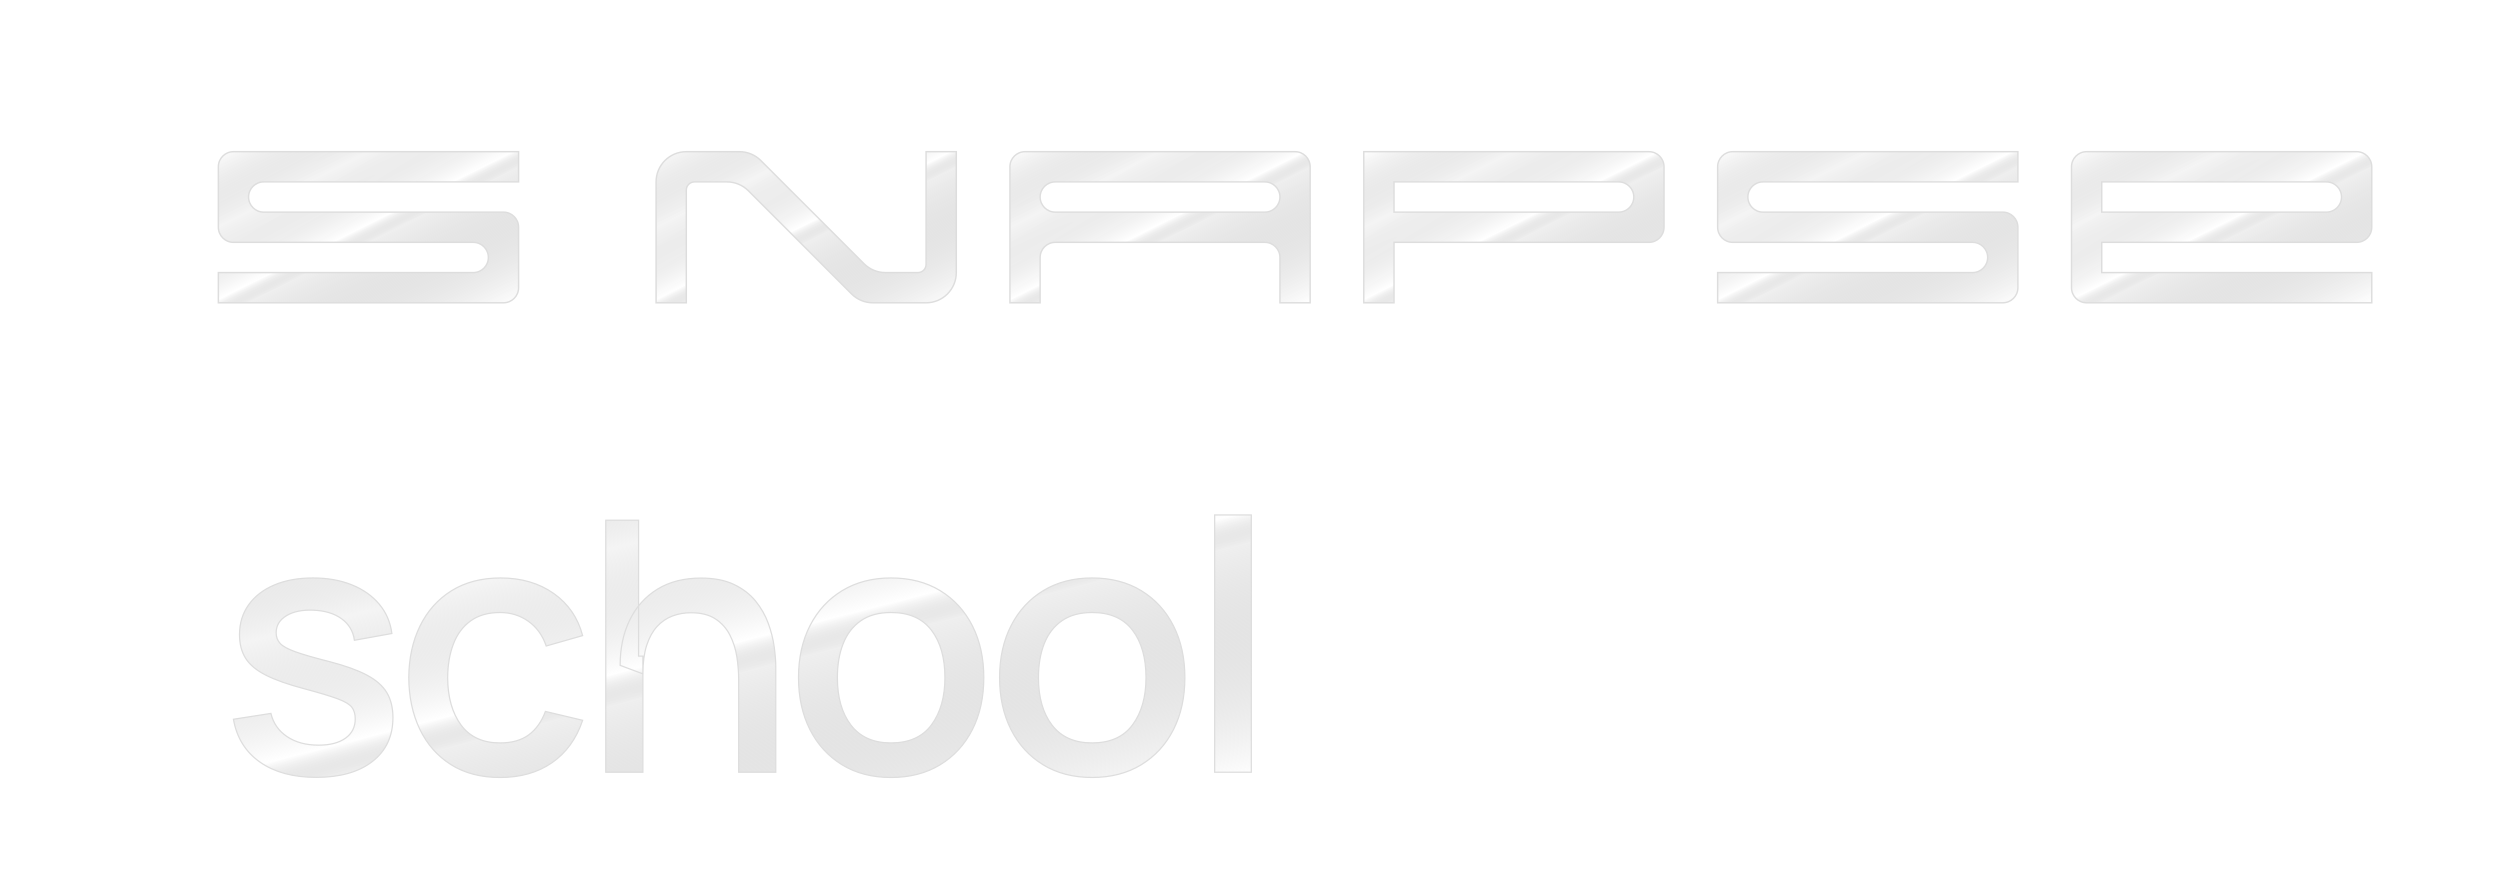
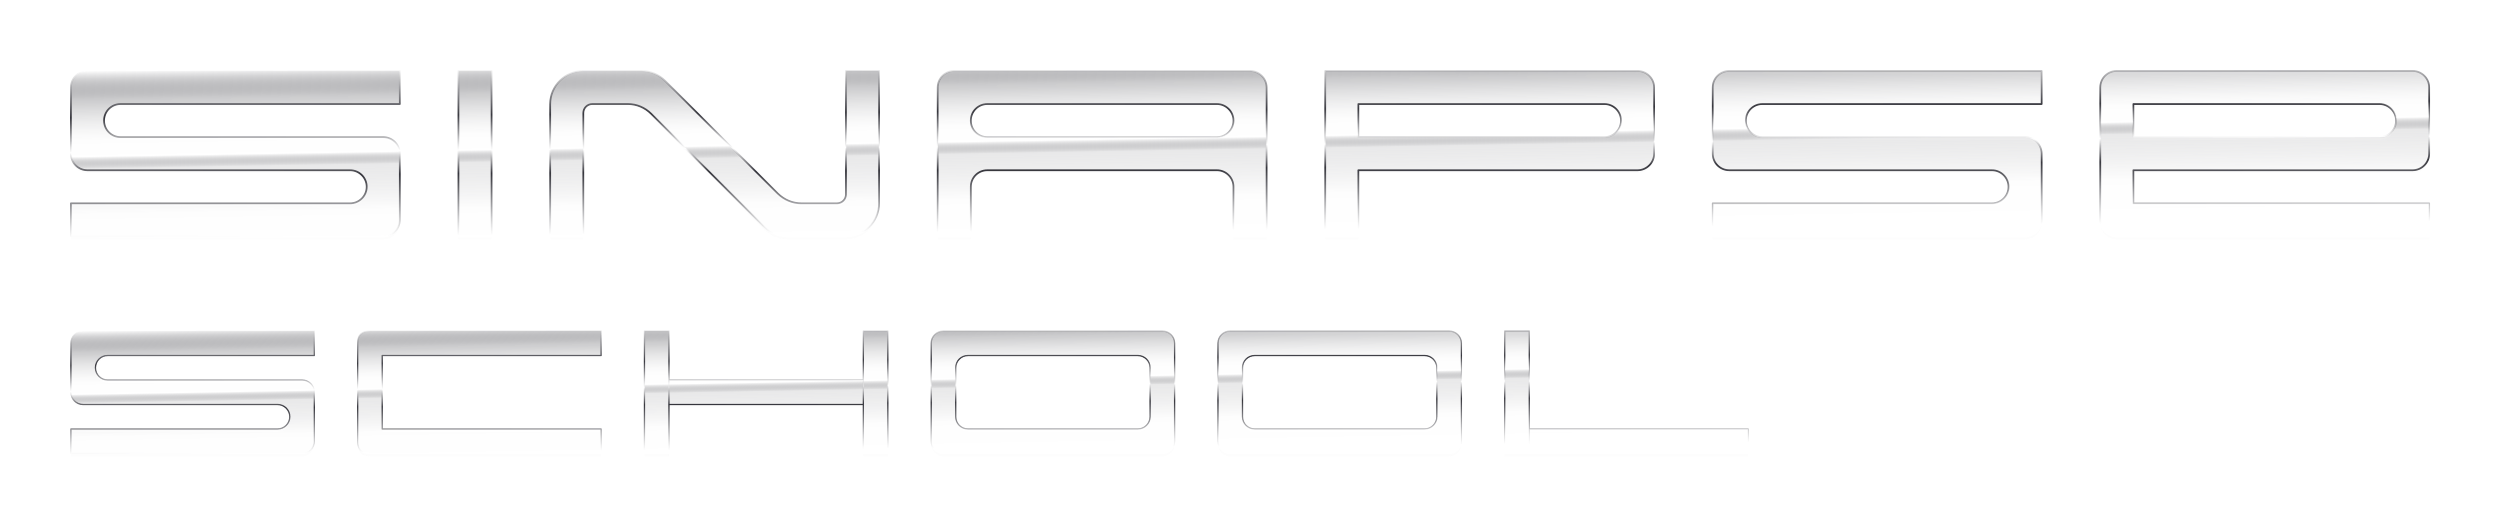
- <svg xmlns="http://www.w3.org/2000/svg" width="900" height="320" viewBox="0 0 900 320">
+ <svg xmlns="http://www.w3.org/2000/svg" width="1057.364" height="221.800" viewBox="0 0 1057.364 221.800">
  <defs>
-     <linearGradient id="silver" x2=".2" y2="1">
+     <linearGradient id="si-silver" x1="0" y1="0" x2=".18" y2="1">
      <stop stop-color="#fafafa" />
-       <stop offset=".2" stop-color="#5d5d5d" />
-       <stop offset=".46" stop-color="#f7f7f7" />
-       <stop offset=".52" stop-color="#777" />
-       <stop offset=".82" stop-color="#eee" />
-       <stop offset="1" stop-color="#b6b6b6" />
+       <stop offset=".18" stop-color="#77777c" />
+       <stop offset=".41" stop-color="#f8f8fa" />
+       <stop offset=".49" stop-color="#68686e" />
+       <stop offset=".7" stop-color="#dfdfe2" />
+       <stop offset="1" stop-color="#b2b2b8" />
    </linearGradient>
-     <linearGradient id="glass" x1="0" y1="0" x2="1" y2="1">
-       <stop stop-color="#fff" stop-opacity=".8" />
-       <stop offset=".25" stop-color="#a6a6a6" stop-opacity=".12" />
-       <stop offset=".49" stop-color="#fff" stop-opacity=".7" />
-       <stop offset=".55" stop-color="#999" stop-opacity=".16" />
-       <stop offset="1" stop-color="#fff" stop-opacity=".85" />
+     <linearGradient id="si-glass" x1="0" y1="0" x2=".24" y2="1">
+       <stop stop-color="#ffffff" stop-opacity=".92" />
+       <stop offset=".16" stop-color="#33333a" stop-opacity=".26" />
+       <stop offset=".4" stop-color="#ffffff" stop-opacity=".12" />
+       <stop offset=".49" stop-color="#ffffff" stop-opacity=".82" />
+       <stop offset=".56" stop-color="#33333a" stop-opacity=".1" />
+       <stop offset=".82" stop-color="#ffffff" stop-opacity=".15" />
+       <stop offset="1" stop-color="#ffffff" stop-opacity=".8" />
    </linearGradient>
-     <linearGradient id="frost" x2="1" y2="1">
-       <stop stop-color="#fff" stop-opacity=".95" />
-       <stop offset="1" stop-color="#999" stop-opacity=".6" />
+     <linearGradient id="si-frost" x2=".8" y2="1">
+       <stop stop-color="#ffffff" stop-opacity=".85" />
+       <stop offset="1" stop-color="#33333a" stop-opacity=".5" />
+     </linearGradient>
+     <linearGradient id="si-edge" x2=".1" y2="1">
+       <stop stop-color="#ffffff" />
+       <stop offset=".28" stop-color="#33333a" />
+       <stop offset=".49" stop-color="#ffffff" />
+       <stop offset=".63" stop-color="#33333a" />
+       <stop offset="1" stop-color="#ffffff" />
    </linearGradient>
  </defs>
-   <g color="#f5f5f5" fill="url(#glass)" stroke="#dddddd" stroke-width=".45">
-     <g transform="translate(40 16) scale(1.16)">
-       <path d="M117.08,42.66h9.38v-9.38H37.97c-2.59,0-4.69,2.1-4.69,4.69v18.76c0,2.59,2.1,4.69,4.69,4.69h4.69s69.73,0,69.73,0c2.59,0,4.69,2.1,4.69,4.69h0c0,2.59-2.1,4.69-4.69,4.69H42.66s-9.38,0-9.38,0v9.38h88.49c2.59,0,4.69-2.1,4.69-4.69v-18.76c0-2.59-2.1-4.69-4.69-4.69h-4.69s-69.73,0-69.73,0c-2.59,0-4.69-2.1-4.69-4.69h0c0-2.59,2.1-4.69,4.69-4.69h69.73Z" />
-       <path d="M252.92,33.28v34.98c0,1.4-1.14,2.54-2.54,2.54h-10.08c-2.49,0-4.87-.99-6.63-2.75l-6.63-6.63-6.64-6.63-12.13-12.13h0l-6.63-6.63c-1.76-1.76-4.14-2.75-6.63-2.75h-9.37s-7.13,0-7.13,0h0c-5.18,0-9.38,4.2-9.38,9.38h0s0,0,0,0v37.52h9.38v-34.98c0-1.4,1.14-2.54,2.54-2.54h10.09c2.49,0,4.87.99,6.63,2.75l16.01,16.01,6.63,6.64,2.74,2.74,6.63,6.63c1.76,1.76,4.14,2.75,6.63,2.75h9.39s7.12,0,7.12,0h0c5.18,0,9.38-4.2,9.38-9.38h0v-37.52h-9.38Z" />
-       <path d="M278.94,37.97v42.21h9.38v-14.07c0-2.59,2.1-4.69,4.69-4.69h65.04c2.59,0,4.69,2.1,4.69,4.69v14.07h9.38v-42.21c0-2.59-2.1-4.69-4.69-4.69h-83.8c-2.59,0-4.69,2.1-4.69,4.69ZM358.05,52.04h-65.04c-2.59,0-4.69-2.1-4.69-4.69h0c0-2.59,2.1-4.69,4.69-4.69h65.04c2.59,0,4.69,2.1,4.69,4.69h0c0,2.59-2.1,4.69-4.69,4.69Z" />
-       <path d="M388.76,33.28v46.9h9.38v-18.76h79.11c2.59,0,4.69-2.1,4.69-4.69v-18.76c0-2.59-2.1-4.69-4.69-4.69h-88.49ZM467.87,52.04h-69.73v-9.38h69.73c2.59,0,4.69,2.1,4.69,4.69h0c0,2.59-2.1,4.69-4.69,4.69Z" />
-       <path d="M507.96,47.35h0c0,2.59,2.1,4.69,4.69,4.69h74.42c2.59,0,4.69,2.1,4.69,4.69v18.76c0,2.59-2.1,4.69-4.69,4.69h-88.49v-9.38h79.11c2.59,0,4.69-2.1,4.69-4.69h0c0-2.59-2.1-4.69-4.69-4.69h-74.42c-2.59,0-4.69-2.1-4.69-4.69v-18.76c0-2.59,2.1-4.69,4.69-4.69h88.49v9.38h-79.11c-2.59,0-4.69,2.1-4.69,4.69Z" />
-       <path d="M692.2,33.28h-79.11c-2.59,0-4.69,2.1-4.69,4.69v37.52c0,2.59,2.1,4.69,4.69,4.69h88.49v-9.38h-83.8v-9.38h79.11c2.59,0,4.69-2.1,4.69-4.69v-18.76c0-2.59-2.1-4.69-4.69-4.69h-4.69ZM687.51,52.04h-69.73s0-9.38,0-9.38h69.73c2.59,0,4.69,2.1,4.69,4.69h0c0,2.59-2.1,4.69-4.69,4.69Z" />
+   <g transform="translate(0 1.2)" fill="#f5f5f5" opacity=".22">
+     <g transform="translate(30 30)">
+       <path d="M125.1 14.0H139.1V0.0H7.0C3.1 0.0 0.0 3.1 0.0 7.0V35.0C0.0 38.9 3.1 42.0 7.0 42.0H118.1C121.9 42.0 125.1 45.1 125.1 49.0C125.1 52.9 121.9 56.0 118.1 56.0H0.0V70.0H132.1C135.9 70.0 139.1 66.9 139.1 63.0V35.0C139.1 31.1 135.9 28.0 132.1 28.0H21.0C17.1 28.0 14.0 24.9 14.0 21.0C14.0 17.1 17.1 14.0 21.0 14.0H125.1ZM163.9 0.0H177.9V70.0H163.9V0.0ZM327.8 0.0V52.2C327.8 54.3 326.1 56.0 324.0 56.0H308.9C305.2 56.0 301.7 54.5 299.0 51.9L289.1 42.0L279.2 32.1L261.1 14.0L251.2 4.1C248.6 1.5 245.0 0.0 241.3 0.0H216.7C209.0 0.0 202.7 6.3 202.7 14.0V70.0H216.7V17.8C216.7 15.7 218.4 14.0 220.5 14.0H235.6C239.3 14.0 242.8 15.5 245.4 18.1L269.3 42.0L279.2 51.9L283.3 56.0L293.2 65.9C295.8 68.5 299.4 70.0 303.1 70.0H327.8C335.5 70.0 341.8 63.7 341.8 56.0V0.0H327.8ZM366.6 7.0V70.0H380.6V49.0C380.6 45.1 383.7 42.0 387.6 42.0H484.7C488.5 42.0 491.7 45.1 491.7 49.0V70.0H505.7V7.0C505.7 3.1 502.5 0.0 498.7 0.0H373.6C369.7 0.0 366.6 3.1 366.6 7.0ZM484.7 28.0H387.6C383.7 28.0 380.6 24.9 380.6 21.0C380.6 17.1 383.7 14.0 387.6 14.0H484.7C488.5 14.0 491.7 17.1 491.7 21.0C491.7 24.9 488.5 28.0 484.7 28.0ZM530.5 0.0V70.0H544.5V42.0H662.6C666.4 42.0 669.6 38.9 669.6 35.0V7.0C669.6 3.1 666.4 0.0 662.6 0.0H530.5ZM648.6 28.0H544.5V14.0H648.6C652.4 14.0 655.6 17.1 655.6 21.0C655.6 24.9 652.4 28.0 648.6 28.0ZM819.5 14.0H833.5V0.0H701.4C697.5 0.0 694.4 3.1 694.4 7.0V35.0C694.4 38.9 697.5 42.0 701.4 42.0H812.5C816.3 42.0 819.5 45.1 819.5 49.0C819.5 52.9 816.3 56.0 812.5 56.0H694.4V70.0H826.5C830.3 70.0 833.5 66.9 833.5 63.0V35.0C833.5 31.1 830.3 28.0 826.5 28.0H715.4C711.5 28.0 708.4 24.9 708.4 21.0C708.4 17.1 711.5 14.0 715.4 14.0H819.5ZM983.4 0.0H865.3C861.4 0.0 858.3 3.1 858.3 7.0V63.0C858.3 66.9 861.4 70.0 865.3 70.0H997.4V56.0H872.3V42.0H990.4C994.2 42.0 997.4 38.9 997.4 35.0V7.0C997.4 3.1 994.2 0.0 990.4 0.0H983.4ZM976.4 28.0H872.3V14.0H976.4C980.2 14.0 983.4 17.1 983.4 21.0C983.4 24.9 980.2 28.0 976.4 28.0Z" />
+       <path d="M125.1 14.0H139.1V0.0H7.0C3.1 0.0 0.0 3.1 0.0 7.0V35.0C0.0 38.9 3.1 42.0 7.0 42.0H118.1C121.9 42.0 125.1 45.1 125.1 49.0C125.1 52.9 121.9 56.0 118.1 56.0H0.0V70.0H132.1C135.9 70.0 139.1 66.9 139.1 63.0V35.0C139.1 31.1 135.9 28.0 132.1 28.0H21.0C17.1 28.0 14.0 24.9 14.0 21.0C14.0 17.1 17.1 14.0 21.0 14.0H125.1ZM303.0 0.0H170.9C166.2 0.0 163.9 2.3 163.9 7.0V63.0C163.9 67.7 166.2 70.0 170.9 70.0H303.0V56.0H177.9V14.0H303.0V0.0ZM327.8 0.0H341.8V70.0H327.8V0.0ZM452.9 0.0H466.9V70.0H452.9V0.0ZM341.8 28.0H452.9V42.0H341.8V28.0ZM498.7 0.0H623.8C627.6 0.0 630.8 3.1 630.8 7.0V63.0C630.8 66.9 627.6 70.0 623.8 70.0H498.7C494.8 70.0 491.7 66.9 491.7 63.0V7.0C491.7 3.1 494.8 0.0 498.7 0.0ZM512.7 14.0C508.8 14.0 505.7 17.1 505.7 21.0V49.0C505.7 52.9 508.8 56.0 512.7 56.0H609.8C613.6 56.0 616.8 52.9 616.8 49.0V21.0C616.8 17.1 613.6 14.0 609.8 14.0H512.7ZM662.6 0.0H787.7C791.5 0.0 794.7 3.1 794.7 7.0V63.0C794.7 66.9 791.5 70.0 787.7 70.0H662.6C658.7 70.0 655.6 66.9 655.6 63.0V7.0C655.6 3.1 658.7 0.0 662.6 0.0ZM676.6 14.0C672.7 14.0 669.6 17.1 669.6 21.0V49.0C669.6 52.9 672.7 56.0 676.6 56.0H773.7C777.5 56.0 780.7 52.9 780.7 49.0V21.0C780.7 17.1 777.5 14.0 773.7 14.0H676.6ZM819.5 0.0H833.5V70.0H819.5V0.0ZM833.5 56.0H958.6V70.0H833.5V56.0Z" transform="translate(0 110) scale(0.74)" />
    </g>
-     <path transform="translate(79 278)" d="M34.818 1.848Q22.407 1.848 14.595 -3.644Q6.783 -9.135 5.04 -19.068L18.522 -21.168Q19.803 -15.876 24.35 -12.81Q28.896 -9.744 35.7 -9.744Q41.895 -9.744 45.391 -12.264Q48.888 -14.784 48.888 -19.194Q48.888 -21.777 47.67 -23.383Q46.452 -24.99 42.535 -26.439Q38.619 -27.888 30.618 -30.03Q21.84 -32.34 16.726 -34.933Q11.613 -37.527 9.419 -41.023Q7.224 -44.52 7.224 -49.518Q7.224 -55.692 10.521 -60.291Q13.818 -64.89 19.761 -67.41Q25.704 -69.93 33.684 -69.93Q41.517 -69.93 47.639 -67.463Q53.76 -64.995 57.53 -60.49Q61.299 -55.986 62.076 -49.938L48.594 -47.502Q47.901 -52.395 43.984 -55.24Q40.068 -58.086 33.81 -58.338Q27.825 -58.59 24.119 -56.343Q20.412 -54.096 20.412 -50.19Q20.412 -47.943 21.84 -46.379Q23.268 -44.814 27.363 -43.344Q31.458 -41.874 39.438 -39.858Q48.006 -37.653 53.036 -34.986Q58.065 -32.319 60.26 -28.644Q62.454 -24.969 62.454 -19.698Q62.454 -9.639 55.104 -3.896Q47.754 1.848 34.818 1.848ZM101.052 1.89Q90.615 1.89 83.286 -2.772Q75.957 -7.434 72.093 -15.551Q68.229 -23.667 68.166 -34.02Q68.229 -44.541 72.209 -52.647Q76.188 -60.753 83.559 -65.341Q90.93 -69.93 101.22 -69.93Q112.392 -69.93 120.299 -64.375Q128.205 -58.821 130.746 -49.182L117.642 -45.444Q115.689 -51.156 111.226 -54.327Q106.764 -57.498 101.052 -57.498Q94.584 -57.498 90.405 -54.463Q86.226 -51.429 84.21 -46.126Q82.194 -40.824 82.152 -34.02Q82.215 -23.478 86.961 -17.01Q91.707 -10.542 101.052 -10.542Q107.415 -10.542 111.363 -13.461Q115.311 -16.38 117.348 -21.882L130.746 -18.69Q127.407 -8.736 119.721 -3.423Q112.035 1.89 101.052 1.89ZM186.921 0.0V-33.432Q186.921 -37.422 186.259 -41.611Q185.598 -45.801 183.75 -49.402Q181.902 -53.004 178.532 -55.209Q175.161 -57.414 169.743 -57.414Q166.194 -57.414 163.055 -56.227Q159.915 -55.041 157.542 -52.458Q155.169 -49.875 153.804 -45.675Q152.439 -41.475 152.439 -35.406L144.249 -38.472Q144.249 -47.733 147.714 -54.82Q151.179 -61.908 157.679 -65.898Q164.178 -69.888 173.355 -69.888Q180.411 -69.888 185.21 -67.599Q190.008 -65.31 193.001 -61.624Q195.993 -57.939 197.568 -53.613Q199.143 -49.287 199.71 -45.118Q200.277 -40.95 200.277 -37.8V0.0ZM139.083 0.0V-90.72H150.885V-41.79H152.439V0.0ZM241.773 1.89Q231.567 1.89 224.091 -2.709Q216.615 -7.308 212.541 -15.414Q208.467 -23.52 208.467 -34.062Q208.467 -44.73 212.625 -52.815Q216.783 -60.9 224.27 -65.415Q231.756 -69.93 241.773 -69.93Q252 -69.93 259.497 -65.341Q266.994 -60.753 271.079 -52.668Q275.163 -44.583 275.163 -34.062Q275.163 -23.415 271.047 -15.32Q266.931 -7.224 259.424 -2.667Q251.916 1.89 241.773 1.89ZM241.773 -10.542Q251.559 -10.542 256.368 -17.105Q261.177 -23.667 261.177 -34.062Q261.177 -44.751 256.315 -51.124Q251.454 -57.498 241.773 -57.498Q235.158 -57.498 230.885 -54.516Q226.611 -51.534 224.532 -46.263Q222.453 -40.992 222.453 -34.062Q222.453 -23.352 227.357 -16.947Q232.26 -10.542 241.773 -10.542ZM314.16 1.89Q303.954 1.89 296.478 -2.709Q289.002 -7.308 284.928 -15.414Q280.854 -23.52 280.854 -34.062Q280.854 -44.73 285.012 -52.815Q289.17 -60.9 296.657 -65.415Q304.143 -69.93 314.16 -69.93Q324.387 -69.93 331.884 -65.341Q339.381 -60.753 343.466 -52.668Q347.55 -44.583 347.55 -34.062Q347.55 -23.415 343.434 -15.32Q339.318 -7.224 331.811 -2.667Q324.303 1.89 314.16 1.89ZM314.16 -10.542Q323.946 -10.542 328.755 -17.105Q333.564 -23.667 333.564 -34.062Q333.564 -44.751 328.702 -51.124Q323.841 -57.498 314.16 -57.498Q307.545 -57.498 303.272 -54.516Q298.998 -51.534 296.919 -46.263Q294.84 -40.992 294.84 -34.062Q294.84 -23.352 299.744 -16.947Q304.647 -10.542 314.16 -10.542ZM358.281 0.0V-92.61H371.469V0.0Z" />
+   </g>
+   <g fill="url(#si-glass)" stroke="url(#si-edge)" stroke-width=".75" stroke-linejoin="round" paint-order="stroke fill">
+     <g transform="translate(30 30)">
+       <path d="M125.1 14.0H139.1V0.0H7.0C3.1 0.0 0.0 3.1 0.0 7.0V35.0C0.0 38.9 3.1 42.0 7.0 42.0H118.1C121.9 42.0 125.1 45.1 125.1 49.0C125.1 52.9 121.9 56.0 118.1 56.0H0.0V70.0H132.1C135.9 70.0 139.1 66.9 139.1 63.0V35.0C139.1 31.1 135.9 28.0 132.1 28.0H21.0C17.1 28.0 14.0 24.9 14.0 21.0C14.0 17.1 17.1 14.0 21.0 14.0H125.1ZM163.9 0.0H177.9V70.0H163.9V0.0ZM327.8 0.0V52.2C327.8 54.3 326.1 56.0 324.0 56.0H308.9C305.2 56.0 301.7 54.5 299.0 51.9L289.1 42.0L279.2 32.1L261.1 14.0L251.2 4.1C248.6 1.5 245.0 0.0 241.3 0.0H216.7C209.0 0.0 202.7 6.3 202.7 14.0V70.0H216.7V17.8C216.7 15.7 218.4 14.0 220.5 14.0H235.6C239.3 14.0 242.8 15.5 245.4 18.1L269.3 42.0L279.2 51.9L283.3 56.0L293.2 65.9C295.8 68.5 299.4 70.0 303.1 70.0H327.8C335.5 70.0 341.8 63.7 341.8 56.0V0.0H327.8ZM366.6 7.0V70.0H380.6V49.0C380.6 45.1 383.7 42.0 387.6 42.0H484.7C488.5 42.0 491.7 45.1 491.7 49.0V70.0H505.7V7.0C505.7 3.1 502.5 0.0 498.7 0.0H373.6C369.7 0.0 366.6 3.1 366.6 7.0ZM484.7 28.0H387.6C383.7 28.0 380.6 24.9 380.6 21.0C380.6 17.1 383.7 14.0 387.6 14.0H484.7C488.5 14.0 491.7 17.1 491.7 21.0C491.7 24.9 488.5 28.0 484.7 28.0ZM530.5 0.0V70.0H544.5V42.0H662.6C666.4 42.0 669.6 38.9 669.6 35.0V7.0C669.6 3.1 666.4 0.0 662.6 0.0H530.5ZM648.6 28.0H544.5V14.0H648.6C652.4 14.0 655.6 17.1 655.6 21.0C655.6 24.9 652.4 28.0 648.6 28.0ZM819.5 14.0H833.5V0.0H701.4C697.5 0.0 694.4 3.1 694.4 7.0V35.0C694.4 38.9 697.5 42.0 701.4 42.0H812.5C816.3 42.0 819.5 45.1 819.5 49.0C819.5 52.9 816.3 56.0 812.5 56.0H694.4V70.0H826.5C830.3 70.0 833.5 66.9 833.5 63.0V35.0C833.5 31.1 830.3 28.0 826.5 28.0H715.4C711.5 28.0 708.4 24.9 708.4 21.0C708.4 17.1 711.5 14.0 715.4 14.0H819.5ZM983.4 0.0H865.3C861.4 0.0 858.3 3.1 858.3 7.0V63.0C858.3 66.9 861.4 70.0 865.3 70.0H997.4V56.0H872.3V42.0H990.4C994.2 42.0 997.4 38.9 997.4 35.0V7.0C997.4 3.1 994.2 0.0 990.4 0.0H983.4ZM976.4 28.0H872.3V14.0H976.4C980.2 14.0 983.4 17.1 983.4 21.0C983.4 24.9 980.2 28.0 976.4 28.0Z" />
+       <path d="M125.1 14.0H139.1V0.0H7.0C3.1 0.0 0.0 3.1 0.0 7.0V35.0C0.0 38.9 3.1 42.0 7.0 42.0H118.1C121.9 42.0 125.1 45.1 125.1 49.0C125.1 52.9 121.9 56.0 118.1 56.0H0.0V70.0H132.1C135.9 70.0 139.1 66.9 139.1 63.0V35.0C139.1 31.1 135.9 28.0 132.1 28.0H21.0C17.1 28.0 14.0 24.9 14.0 21.0C14.0 17.1 17.1 14.0 21.0 14.0H125.1ZM303.0 0.0H170.9C166.2 0.0 163.9 2.3 163.9 7.0V63.0C163.9 67.7 166.2 70.0 170.9 70.0H303.0V56.0H177.9V14.0H303.0V0.0ZM327.8 0.0H341.8V70.0H327.8V0.0ZM452.9 0.0H466.9V70.0H452.9V0.0ZM341.8 28.0H452.9V42.0H341.8V28.0ZM498.7 0.0H623.8C627.6 0.0 630.8 3.1 630.8 7.0V63.0C630.8 66.9 627.6 70.0 623.8 70.0H498.7C494.8 70.0 491.7 66.9 491.7 63.0V7.0C491.7 3.1 494.8 0.0 498.7 0.0ZM512.7 14.0C508.8 14.0 505.7 17.1 505.7 21.0V49.0C505.7 52.9 508.8 56.0 512.7 56.0H609.8C613.6 56.0 616.8 52.9 616.8 49.0V21.0C616.8 17.1 613.6 14.0 609.8 14.0H512.7ZM662.6 0.0H787.7C791.5 0.0 794.7 3.1 794.7 7.0V63.0C794.7 66.9 791.5 70.0 787.7 70.0H662.6C658.7 70.0 655.6 66.9 655.6 63.0V7.0C655.6 3.1 658.7 0.0 662.6 0.0ZM676.6 14.0C672.7 14.0 669.6 17.1 669.6 21.0V49.0C669.6 52.9 672.7 56.0 676.6 56.0H773.7C777.5 56.0 780.7 52.9 780.7 49.0V21.0C780.7 17.1 777.5 14.0 773.7 14.0H676.6ZM819.5 0.0H833.5V70.0H819.5V0.0ZM833.5 56.0H958.6V70.0H833.5V56.0Z" transform="translate(0 110) scale(0.74)" />
+     </g>
+   </g>
+   <g fill="none" stroke="url(#si-edge)" stroke-width=".22" opacity=".9">
+     <g transform="translate(30 30)">
+       <path d="M125.1 14.0H139.1V0.0H7.0C3.1 0.0 0.0 3.1 0.0 7.0V35.0C0.0 38.9 3.1 42.0 7.0 42.0H118.1C121.9 42.0 125.1 45.1 125.1 49.0C125.1 52.9 121.9 56.0 118.1 56.0H0.0V70.0H132.1C135.9 70.0 139.1 66.9 139.1 63.0V35.0C139.1 31.1 135.9 28.0 132.1 28.0H21.0C17.1 28.0 14.0 24.9 14.0 21.0C14.0 17.1 17.1 14.0 21.0 14.0H125.1ZM163.9 0.0H177.9V70.0H163.9V0.0ZM327.8 0.0V52.2C327.8 54.3 326.1 56.0 324.0 56.0H308.9C305.2 56.0 301.7 54.5 299.0 51.9L289.1 42.0L279.2 32.1L261.1 14.0L251.2 4.1C248.6 1.5 245.0 0.0 241.3 0.0H216.7C209.0 0.0 202.7 6.3 202.7 14.0V70.0H216.7V17.8C216.7 15.7 218.4 14.0 220.5 14.0H235.6C239.3 14.0 242.8 15.5 245.4 18.1L269.3 42.0L279.2 51.9L283.3 56.0L293.2 65.9C295.8 68.5 299.4 70.0 303.1 70.0H327.8C335.5 70.0 341.8 63.7 341.8 56.0V0.0H327.8ZM366.6 7.0V70.0H380.6V49.0C380.6 45.1 383.7 42.0 387.6 42.0H484.7C488.5 42.0 491.7 45.1 491.7 49.0V70.0H505.7V7.0C505.7 3.1 502.5 0.0 498.7 0.0H373.6C369.7 0.0 366.6 3.1 366.6 7.0ZM484.7 28.0H387.6C383.7 28.0 380.6 24.9 380.6 21.0C380.6 17.1 383.7 14.0 387.6 14.0H484.7C488.5 14.0 491.7 17.1 491.7 21.0C491.7 24.9 488.5 28.0 484.7 28.0ZM530.5 0.0V70.0H544.5V42.0H662.6C666.4 42.0 669.6 38.9 669.6 35.0V7.0C669.6 3.1 666.4 0.0 662.6 0.0H530.5ZM648.6 28.0H544.5V14.0H648.6C652.4 14.0 655.6 17.1 655.6 21.0C655.6 24.9 652.4 28.0 648.6 28.0ZM819.5 14.0H833.5V0.0H701.4C697.5 0.0 694.4 3.1 694.4 7.0V35.0C694.4 38.9 697.5 42.0 701.4 42.0H812.5C816.3 42.0 819.5 45.1 819.5 49.0C819.5 52.9 816.3 56.0 812.5 56.0H694.4V70.0H826.5C830.3 70.0 833.5 66.9 833.5 63.0V35.0C833.5 31.1 830.3 28.0 826.5 28.0H715.4C711.5 28.0 708.4 24.9 708.4 21.0C708.4 17.1 711.5 14.0 715.4 14.0H819.5ZM983.4 0.0H865.3C861.4 0.0 858.3 3.1 858.3 7.0V63.0C858.3 66.9 861.4 70.0 865.3 70.0H997.4V56.0H872.3V42.0H990.4C994.2 42.0 997.4 38.9 997.4 35.0V7.0C997.4 3.1 994.2 0.0 990.4 0.0H983.4ZM976.4 28.0H872.3V14.0H976.4C980.2 14.0 983.4 17.1 983.4 21.0C983.4 24.9 980.2 28.0 976.4 28.0Z" />
+       <path d="M125.1 14.0H139.1V0.0H7.0C3.1 0.0 0.0 3.1 0.0 7.0V35.0C0.0 38.9 3.1 42.0 7.0 42.0H118.1C121.9 42.0 125.1 45.1 125.1 49.0C125.1 52.9 121.9 56.0 118.1 56.0H0.0V70.0H132.1C135.9 70.0 139.1 66.9 139.1 63.0V35.0C139.1 31.1 135.9 28.0 132.1 28.0H21.0C17.1 28.0 14.0 24.9 14.0 21.0C14.0 17.1 17.1 14.0 21.0 14.0H125.1ZM303.0 0.0H170.9C166.2 0.0 163.9 2.3 163.9 7.0V63.0C163.9 67.7 166.2 70.0 170.9 70.0H303.0V56.0H177.9V14.0H303.0V0.0ZM327.8 0.0H341.8V70.0H327.8V0.0ZM452.9 0.0H466.9V70.0H452.9V0.0ZM341.8 28.0H452.9V42.0H341.8V28.0ZM498.7 0.0H623.8C627.6 0.0 630.8 3.1 630.8 7.0V63.0C630.8 66.9 627.6 70.0 623.8 70.0H498.7C494.8 70.0 491.7 66.9 491.7 63.0V7.0C491.7 3.1 494.8 0.0 498.7 0.0ZM512.7 14.0C508.8 14.0 505.7 17.1 505.7 21.0V49.0C505.7 52.9 508.8 56.0 512.7 56.0H609.8C613.6 56.0 616.8 52.9 616.8 49.0V21.0C616.8 17.1 613.6 14.0 609.8 14.0H512.7ZM662.6 0.0H787.7C791.5 0.0 794.7 3.1 794.7 7.0V63.0C794.7 66.9 791.5 70.0 787.7 70.0H662.6C658.7 70.0 655.6 66.9 655.6 63.0V7.0C655.6 3.1 658.7 0.0 662.6 0.0ZM676.6 14.0C672.7 14.0 669.6 17.1 669.6 21.0V49.0C669.6 52.9 672.7 56.0 676.6 56.0H773.7C777.5 56.0 780.7 52.9 780.7 49.0V21.0C780.7 17.1 777.5 14.0 773.7 14.0H676.6ZM819.5 0.0H833.5V70.0H819.5V0.0ZM833.5 56.0H958.6V70.0H833.5V56.0Z" transform="translate(0 110) scale(0.74)" />
+     </g>
  </g>
</svg>
